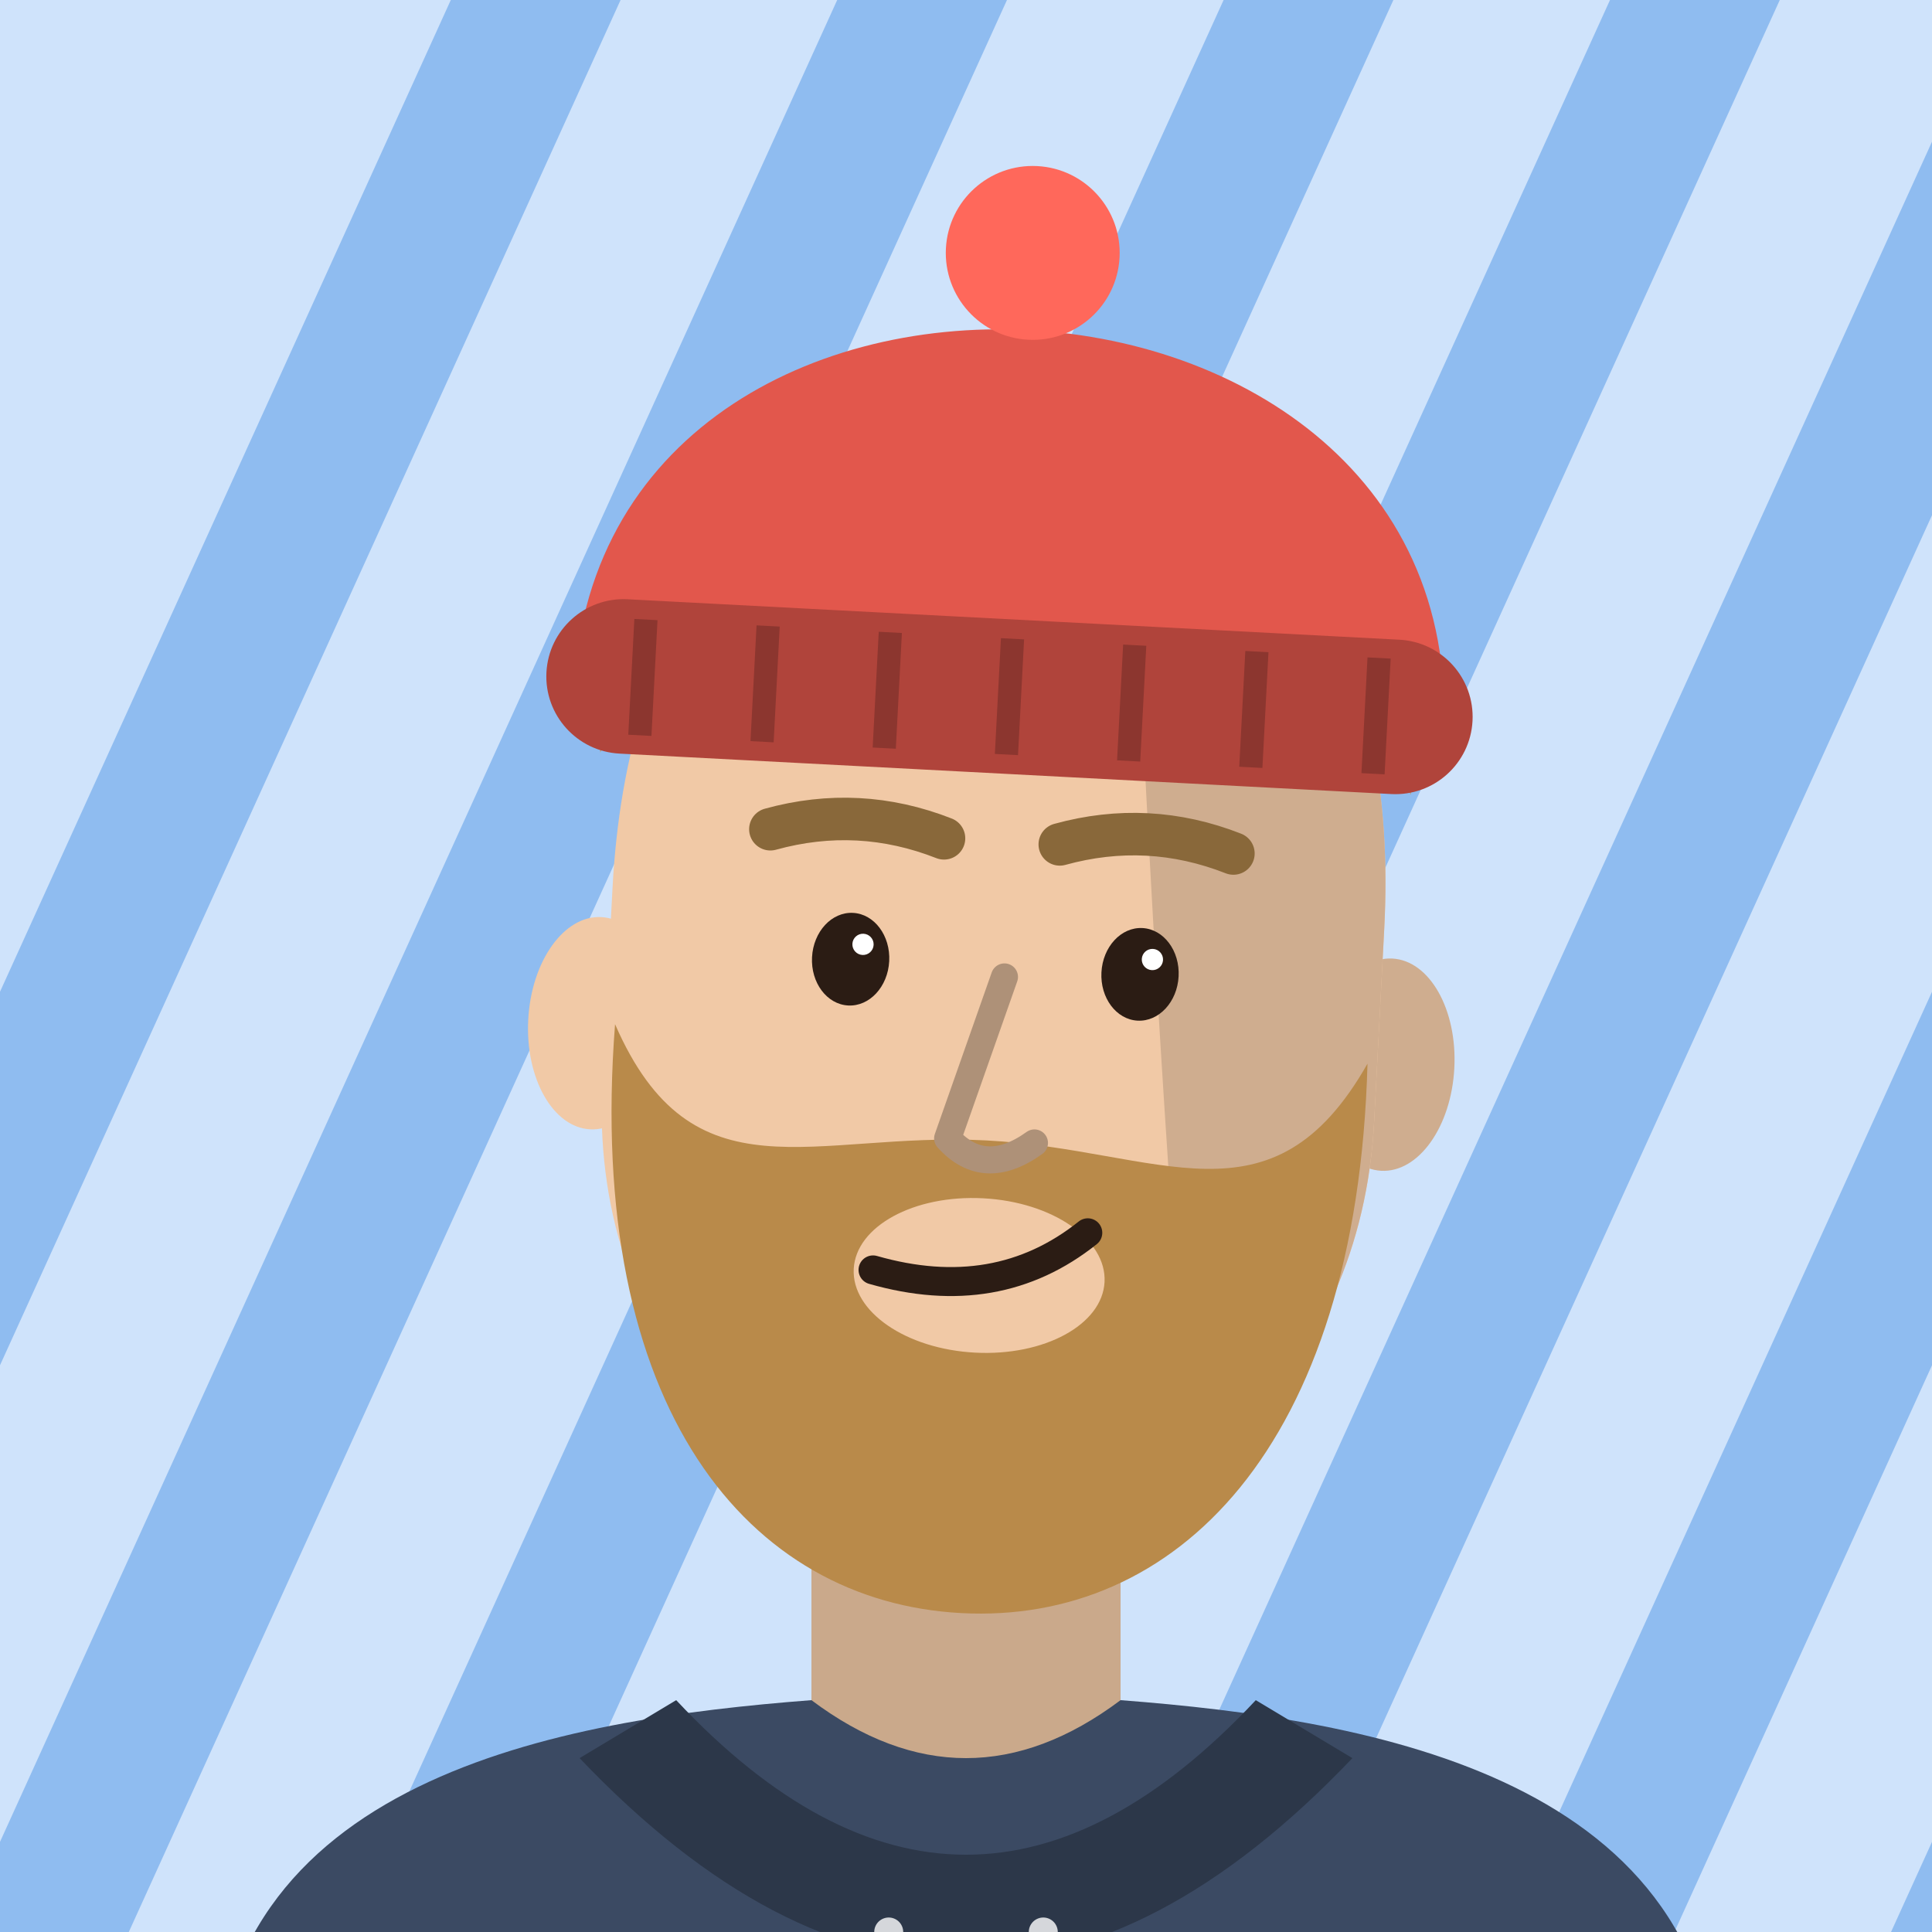
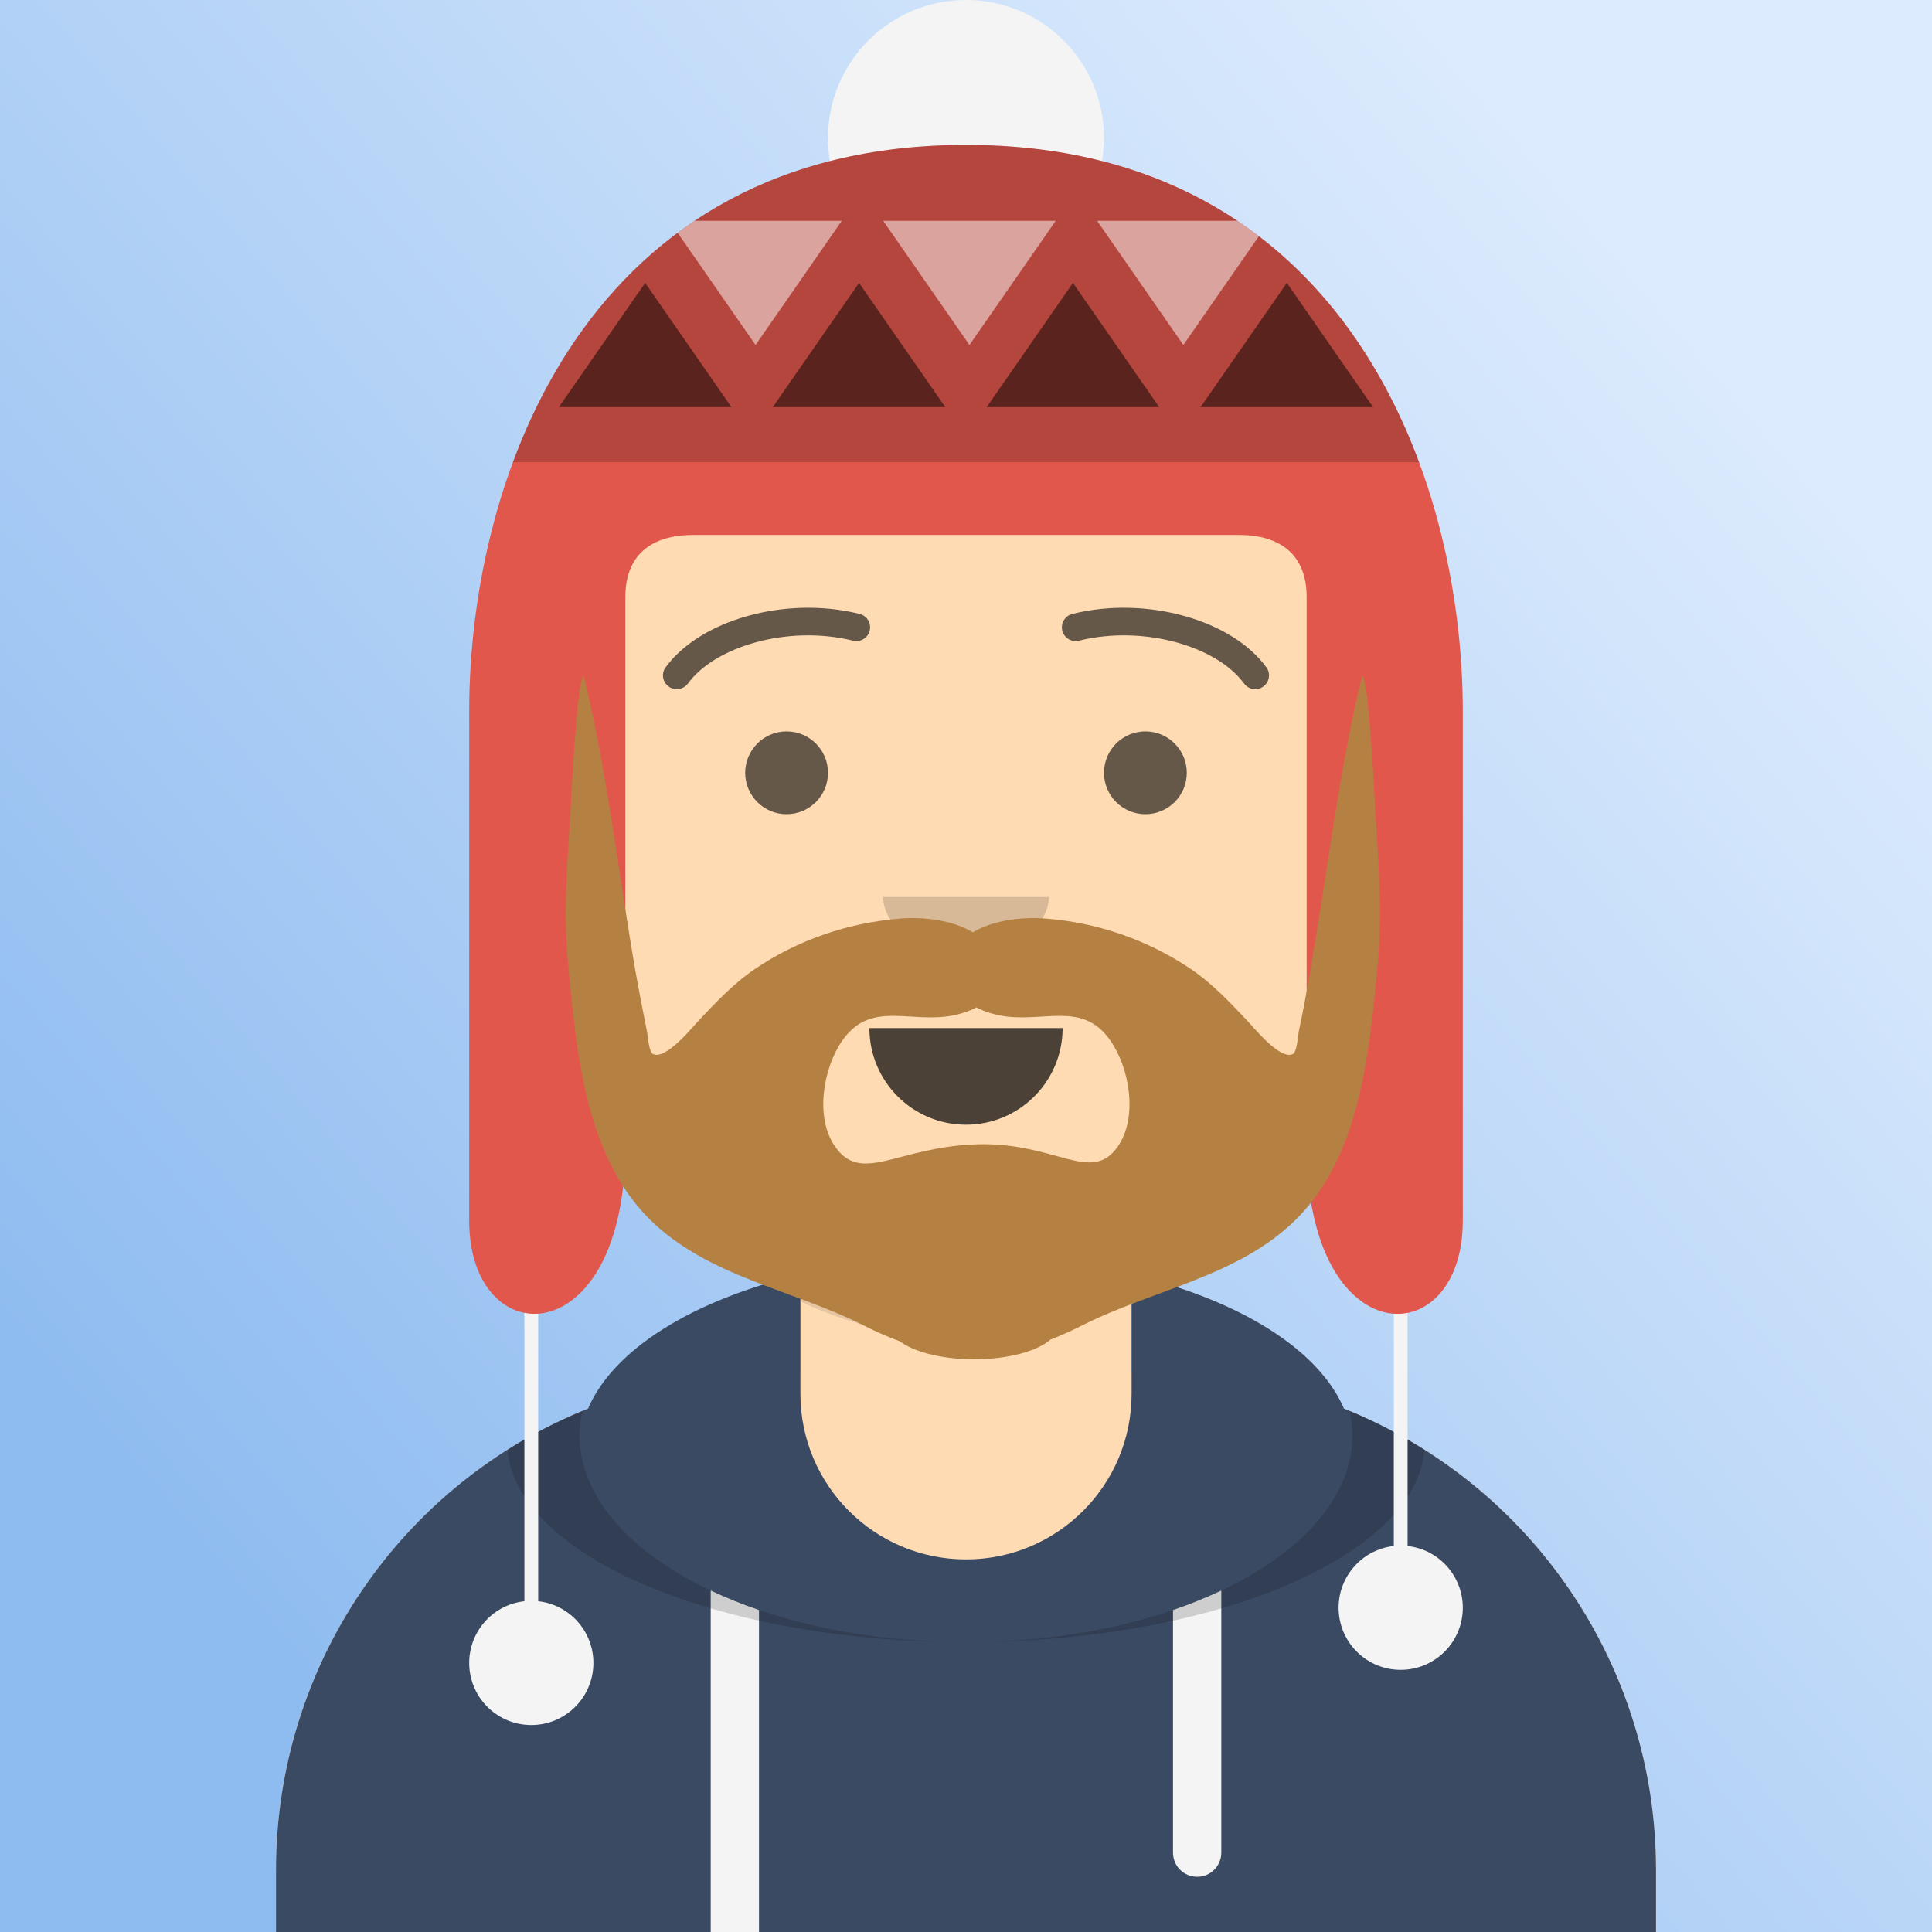
- <svg xmlns="http://www.w3.org/2000/svg" viewBox="0 0 200 200">
-   <defs>
-     <clipPath id="c1296501044">
-       <path d="M100 36 C128 36 140 56 140 84 L140 104 C140 130 122 148 100 148 C78 148 60 130 60 104 L60 84 C60 56 72 36 100 36 Z" />
-     </clipPath>
-     <clipPath id="c1296501044f">
-       <rect width="200" height="200" />
-     </clipPath>
-   </defs>
-   <g clip-path="url(#c1296501044f)">
-     <rect width="200" height="200" fill="#cfe3fb" />
-     <g stroke="#8fbcf0" stroke-width="16">
-       <path d="M-40 210 L60 -10" />
-       <path d="M0 210 L100 -10" />
-       <path d="M40 210 L140 -10" />
-       <path d="M80 210 L180 -10" />
-       <path d="M120 210 L220 -10" />
-       <path d="M160 210 L260 -10" />
-       <path d="M200 210 L300 -10" />
-       <path d="M240 210 L340 -10" />
-     </g>
-     <g transform="translate(0 10)">
-       <path d="M84 132 L84 170 Q100 182 116 170 L116 132 Z" fill="#caa98b" />
-       <path d="M22 208 C22 174 58 168 84 166 Q100 178 116 166 C142 168 178 174 178 208 Z" fill="#3b4a63" />
-       <path d="M70 166 Q100 198 130 166 L140 172 Q100 214 60 172 Z" fill="#2c3749" />
-       <path d="M92 190 v24 M108 190 v24" stroke="#fff" stroke-width="3" stroke-linecap="round" opacity="0.8" />
-       <g transform="rotate(3 100 148)">
-         <ellipse cx="59" cy="98" rx="7" ry="11" fill="#f1c9a6" />
-         <ellipse cx="141" cy="98" rx="7" ry="11" fill="#cfad8f" />
-         <path d="M100 36 C128 36 140 56 140 84 L140 104 C140 130 122 148 100 148 C78 148 60 130 60 104 L60 84 C60 56 72 36 100 36 Z" fill="#f1c9a6" />
-         <g clip-path="url(#c1296501044)">
-           <path d="M108 0 L200 0 L200 200 L132 200 Q118 120 108 0 Z" fill="#cfad8f" />
-         </g>
-         <path d="M61 98 C60 138 78 157 100 157 C122 157 140 138 139 98 C130 116 118 108 100 108 C82 108 70 116 61 98 Z" fill="#b98a4a" />
-         <ellipse cx="100" cy="122" rx="13" ry="8" fill="#f1c9a6" />
-         <path d="M58 70 C56 28 144 28 142 70 C136 52 128 48 120 50 L114 44 L106 51 L100 44 L90 51 L82 45 C72 48 64 54 58 70 Z" fill="#c39553" />
-         <path d="M94 77 Q85 74 76 77" fill="none" stroke="#89683a" stroke-width="4.4" stroke-linecap="round" />
-         <path d="M106 77 Q115 74 124 77" fill="none" stroke="#89683a" stroke-width="4.4" stroke-linecap="round" />
-         <ellipse cx="85" cy="90" rx="4" ry="4.8" fill="#2b1c14" />
-         <circle cx="86.2" cy="88.4" r="1.1" fill="#fff" />
-         <ellipse cx="115" cy="90" rx="4" ry="4.8" fill="#2b1c14" />
-         <circle cx="116.2" cy="88.4" r="1.1" fill="#fff" />
-         <path d="M101 91 L96 108 Q100 112 105 108" fill="none" stroke="#ae9178" stroke-width="2.8" stroke-linecap="round" stroke-linejoin="round" />
-         <path d="M89 122 Q102 125 111 117" fill="none" stroke="#2b1c14" stroke-width="3" stroke-linecap="round" />
-         <path d="M55 66 C52 10 148 10 145 66 Z" fill="#e2574c" />
-         <rect x="52" y="54" width="96" height="16" rx="8" fill="#b0443b" />
-         <g stroke="#8c362f" stroke-width="2.4">
-           <path d="M62 56 v12" />
-           <path d="M74.667 56 v12" />
-           <path d="M87.333 56 v12" />
-           <path d="M100 56 v12" />
-           <path d="M112.667 56 v12" />
-           <path d="M125.333 56 v12" />
-           <path d="M138 56 v12" />
-         </g>
-         <circle cx="100" cy="16" r="9" fill="#ff685b" />
+ <svg xmlns="http://www.w3.org/2000/svg" viewBox="0 0 280 280" fill="none" shape-rendering="auto">
+   <mask id="viewboxMask">
+     <rect width="280" height="280" rx="0" ry="0" x="0" y="0" fill="#fff" />
+   </mask>
+   <g mask="url(#viewboxMask)">
+     <rect fill="url(#backgroundLinear)" width="280" height="280" x="0" y="0" />
+     <defs>
+       <linearGradient id="backgroundLinear" gradientTransform="rotate(140 0.5 0.5)">
+         <stop stop-color="#dcebfd" />
+         <stop offset="1" stop-color="#8fbcf0" />
+       </linearGradient>
+     </defs>
+     <g transform="translate(8)">
+       <path d="M132 36a56 56 0 0 0-56 56v6.17A12 12 0 0 0 66 110v14a12 12 0 0 0 10.3 11.88 56.04 56.04 0 0 0 31.7 44.73v18.4h-4a72 72 0 0 0-72 72v9h200v-9a72 72 0 0 0-72-72h-4v-18.39a56.04 56.04 0 0 0 31.7-44.73A12 12 0 0 0 198 124v-14a12 12 0 0 0-10-11.83V92a56 56 0 0 0-56-56Z" fill="#ffdbb4" />
+       <path d="M108 180.61v8a55.79 55.79 0 0 0 24 5.39c8.59 0 16.73-1.93 24-5.39v-8a55.79 55.79 0 0 1-24 5.39 55.79 55.79 0 0 1-24-5.39Z" fill="#000" fill-opacity=".1" />
+       <g transform="translate(0 170)">
+         <path d="M108 14.7c-15.52 3.68-27.1 10.83-30.77 19.44A72.02 72.02 0 0 0 32 101v9h200v-9a72.02 72.02 0 0 0-45.23-66.86C183.1 25.53 171.52 18.38 156 14.7V32a24 24 0 1 1-48 0V14.7Z" fill="#3b4a63" />
+         <path d="M102 63.34a67.1 67.1 0 0 1-7-2.82V110h7V63.34ZM162 63.34a67.04 67.04 0 0 0 7-2.82V98.5a3.5 3.5 0 1 1-7 0V63.34Z" fill="#F4F4F4" />
+         <path d="M187.62 34.49a71.79 71.79 0 0 1 10.83 5.63C197.11 55.62 167.87 68 132 68c30.93 0 56-13.43 56-30 0-1.19-.13-2.36-.38-3.51ZM76.38 34.49a16.48 16.48 0 0 0-.38 3.5c0 16.58 25.07 30 56 30-35.87 0-65.1-12.38-66.45-27.88a71.79 71.79 0 0 1 10.83-5.63Z" fill="#000" fill-opacity=".16" />
      </g>
+       <g transform="translate(78 134)">
+         <path fill-rule="evenodd" clip-rule="evenodd" d="M40 15a14 14 0 1 0 28 0" fill="#000" fill-opacity=".7" />
+       </g>
+       <g transform="translate(104 122)">
+         <path fill-rule="evenodd" clip-rule="evenodd" d="M16 8c0 4.42 5.37 8 12 8s12-3.58 12-8" fill="#000" fill-opacity=".16" />
+       </g>
+       <g transform="translate(76 90)">
+         <path d="M36 22a6 6 0 1 1-12 0 6 6 0 0 1 12 0ZM88 22a6 6 0 1 1-12 0 6 6 0 0 1 12 0Z" fill="#000" fill-opacity=".6" />
+       </g>
+       <g transform="translate(76 82)">
+         <path d="M15.63 17.16c3.92-5.51 14.65-8.6 23.9-6.33a2 2 0 1 0 .95-3.88c-10.74-2.64-23.17.94-28.11 7.9a2 2 0 0 0 3.26 2.3ZM96.37 17.16c-3.91-5.51-14.65-8.6-23.9-6.33a2 2 0 1 1-.95-3.88c10.74-2.64 23.17.94 28.11 7.9a2 2 0 0 1-3.26 2.3Z" fill="#000" fill-opacity=".6" />
+       </g>
+       <g transform="translate(-1)">
+         <path d="M197 168h-2v56.06a9 9 0 1 0 2 0V168ZM71 176h-2v56.06a9 9 0 1 0 2 0V176Z" fill="#F4F4F4" />
+         <circle cx="133" cy="20" r="20" fill="#F4F4F4" />
+         <path d="M93.45 77.53h79.1c6.08 0 9.82 2.93 9.82 9V166c0 30.46 22.63 30.41 22.63 10.92v-73.86C205 68.8 187.77 21 133 21c-54.77 0-72 47.8-72 82.05v73.86c0 19.5 22.63 19.54 22.63-10.92V86.53c0-6.07 3.73-9 9.82-9Z" fill="#e2574c" />
+         <path d="M198.67 67H67.33C76.42 42.5 96.26 21 133 21s56.58 21.5 65.67 46Z" fill="#000" fill-opacity=".2" />
+         <path d="M91.2 33.73 102.5 50 115 32H93.66c-.83.56-1.65 1.14-2.46 1.73ZM172.34 32H152l12.5 18 10.95-15.77c-1-.77-2.04-1.51-3.11-2.23ZM133.5 50 121 32h25l-12.5 18Z" fill="#fff" fill-opacity=".5" />
+         <path d="M99 59 86.5 41 74 59h25ZM130 59l-12.5-18L105 59h25ZM148.5 41 161 59h-25l12.5-18ZM192 59l-12.5-18L167 59h25Z" fill="#000" fill-opacity=".5" />
+       </g>
+       <g transform="translate(49 72)">
+         <path fill-rule="evenodd" clip-rule="evenodd" d="M84.5 93.84c-11.5.38-16.64 5.88-20.5.29-2.91-4.2-1.7-11.26 1.01-15.23 3.86-5.65 9.1-2.92 14.95-3.56 1.6-.18 3.2-.62 4.54-1.34 1.36.72 2.95 1.16 4.55 1.34 5.85.64 11.09-2.09 14.94 3.56 2.72 3.97 3.93 11.03 1.03 15.23-3.87 5.6-9-.67-20.52-.29ZM140.4 26c-3.43 14.07-5 28.43-7.5 42.67-.5 2.97-1.07 5.93-1.68 8.88-.12.62-.25 2.92-.86 3.21-1.85.89-5.62-3.81-6.63-4.87-2.53-2.67-5.05-5.36-8.13-7.45a43.7 43.7 0 0 0-21.13-7.32c-3.18-.25-7.47.18-10.47 2-3-1.82-7.3-2.25-10.47-2-7.6.6-14.9 3.1-21.13 7.32-3.09 2.09-5.6 4.78-8.13 7.45-1 1.06-4.78 5.76-6.63 4.87-.61-.29-.74-2.6-.86-3.21-.6-2.95-1.17-5.91-1.7-8.88-2.47-14.24-4.05-28.6-7.47-42.67-1 0-1.87 18.75-1.98 20.5-.46 7.09-.98 14.03-.3 21.13 1.16 12.24 2.37 27.6 11.7 36.96 8.44 8.45 20.68 10.22 31.24 15.55 1.36.69 3.16 1.54 5.1 2.23 2.06 1.56 6.12 2.63 10.8 2.63 4.91 0 9.15-1.17 11.08-2.86 1.7-.65 3.27-1.39 4.48-2 10.56-5.33 22.8-7.1 31.24-15.55 9.33-9.36 10.54-24.72 11.7-36.96.68-7.1.16-14.04-.3-21.14-.1-1.74-.98-20.5-1.98-20.5Z" fill="#b58143" />
+       </g>
+       <g transform="translate(62 42)" />
    </g>
  </g>
</svg>
